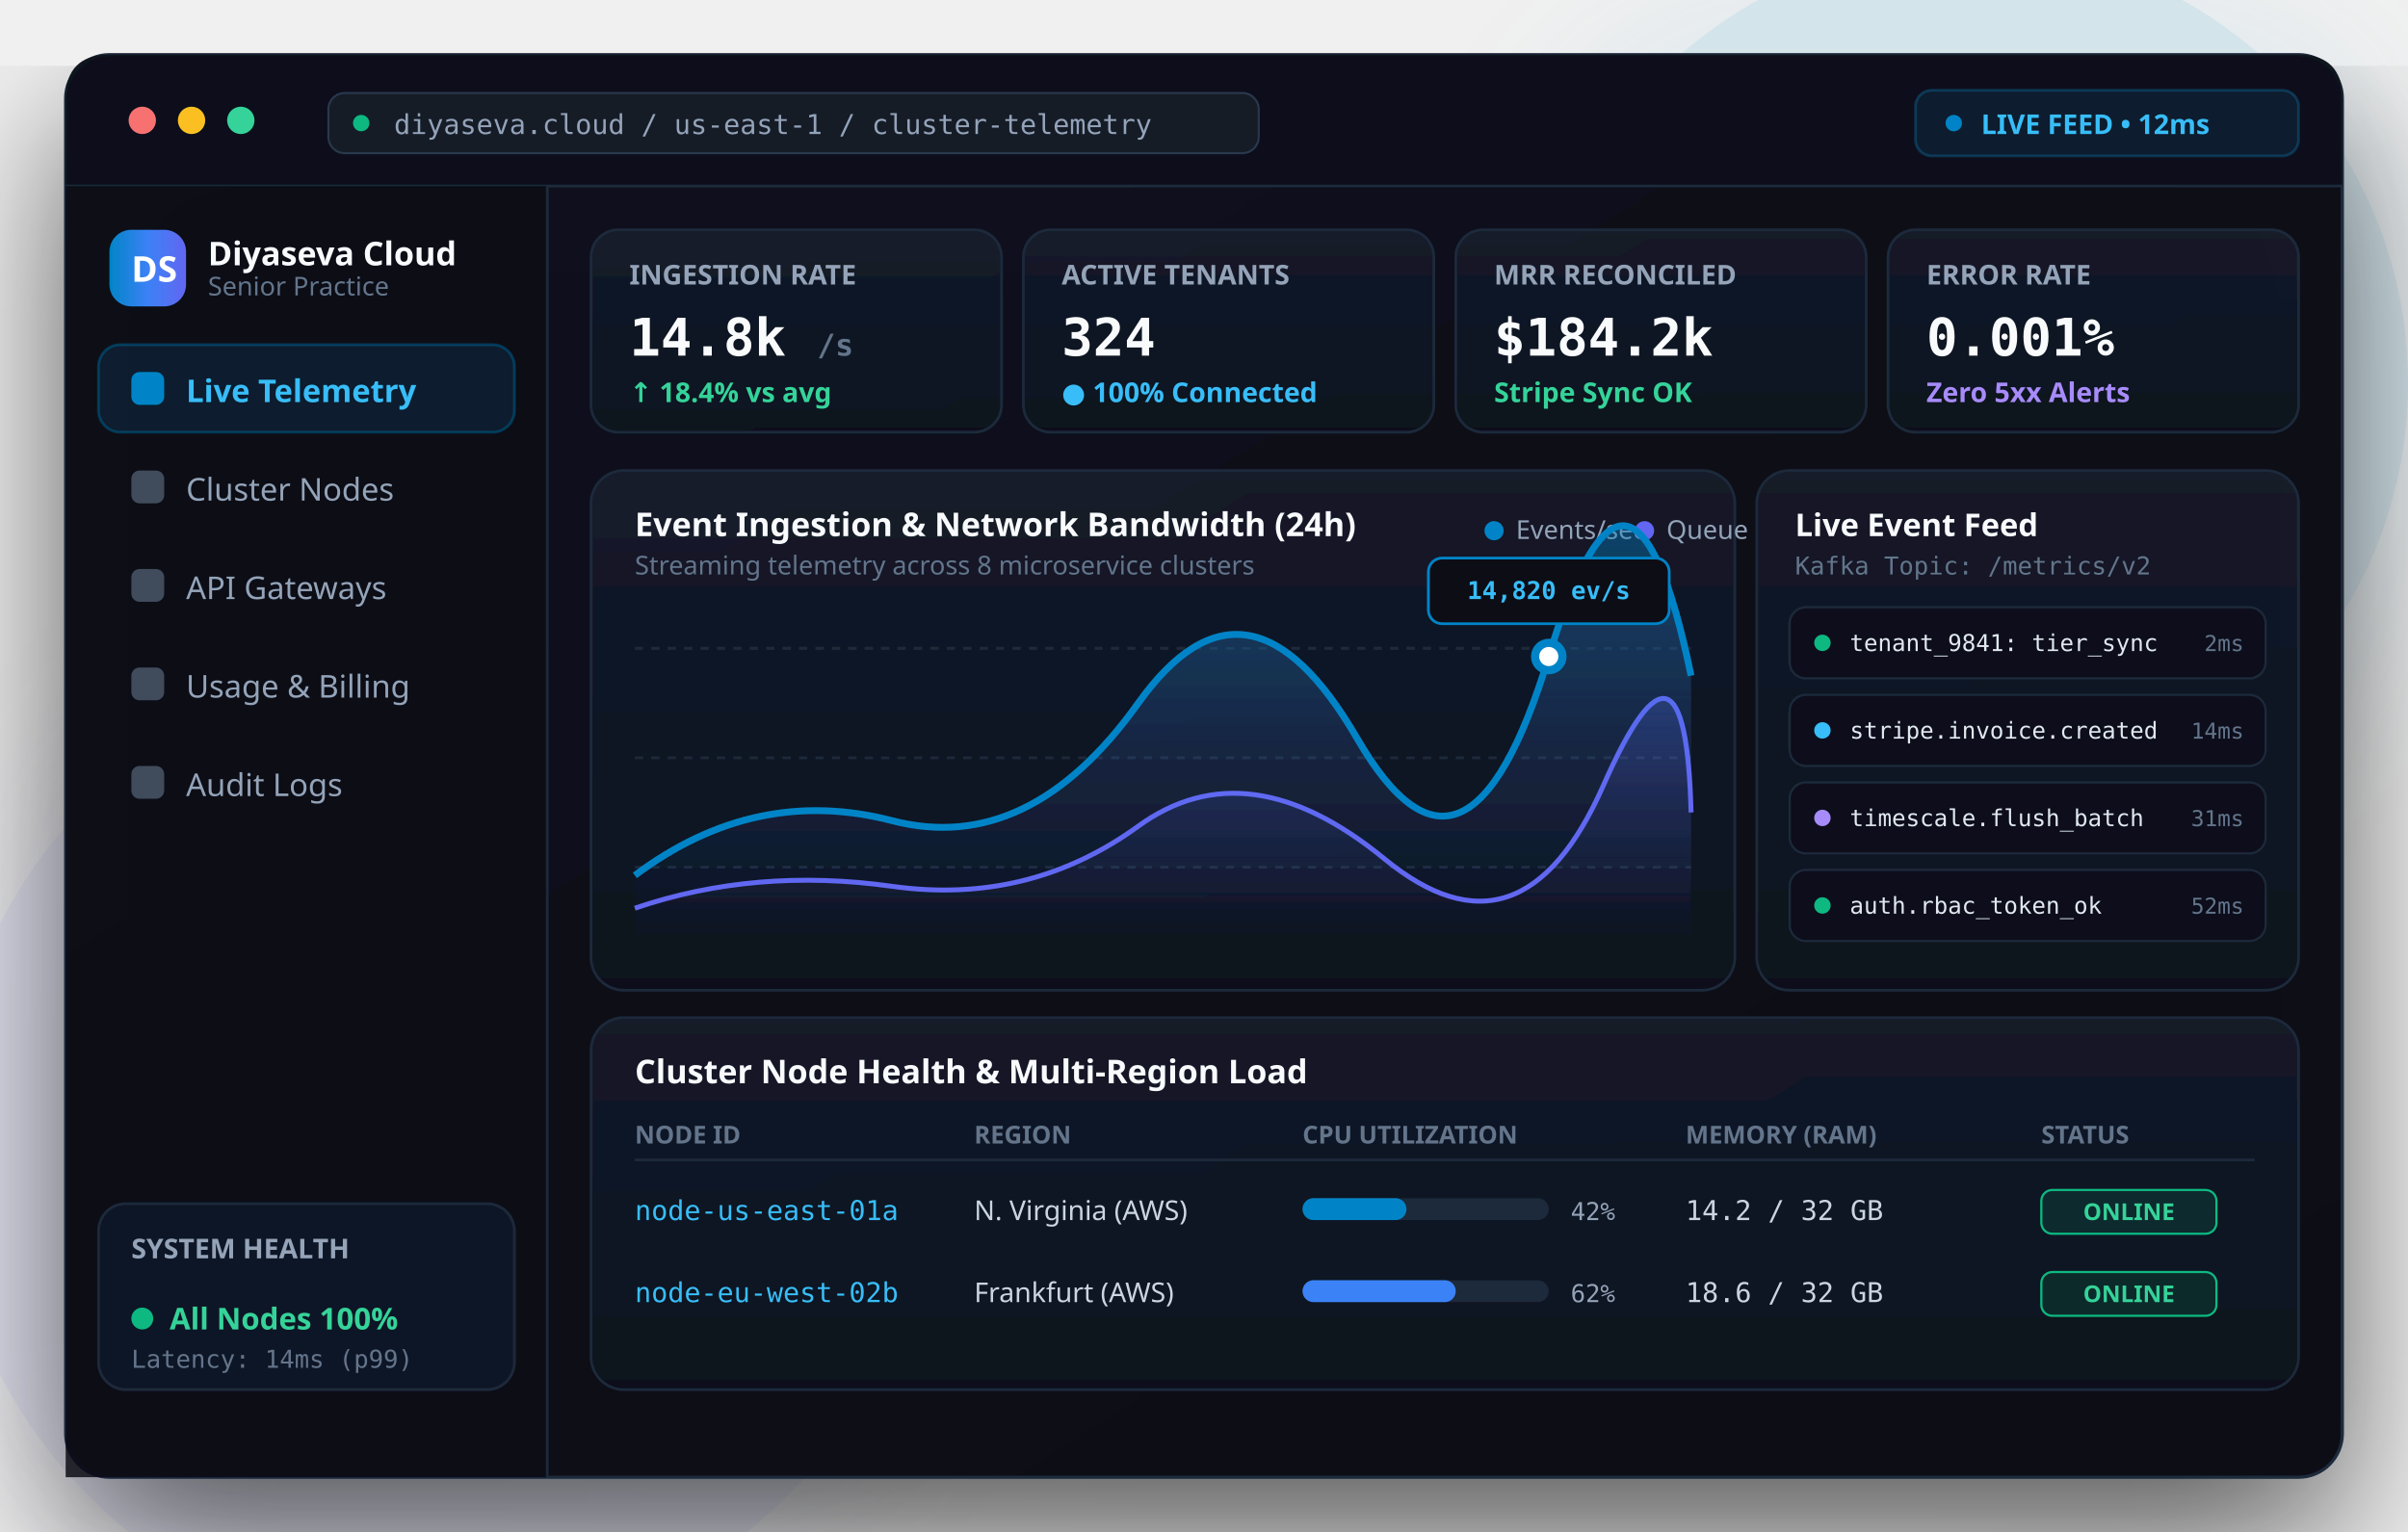
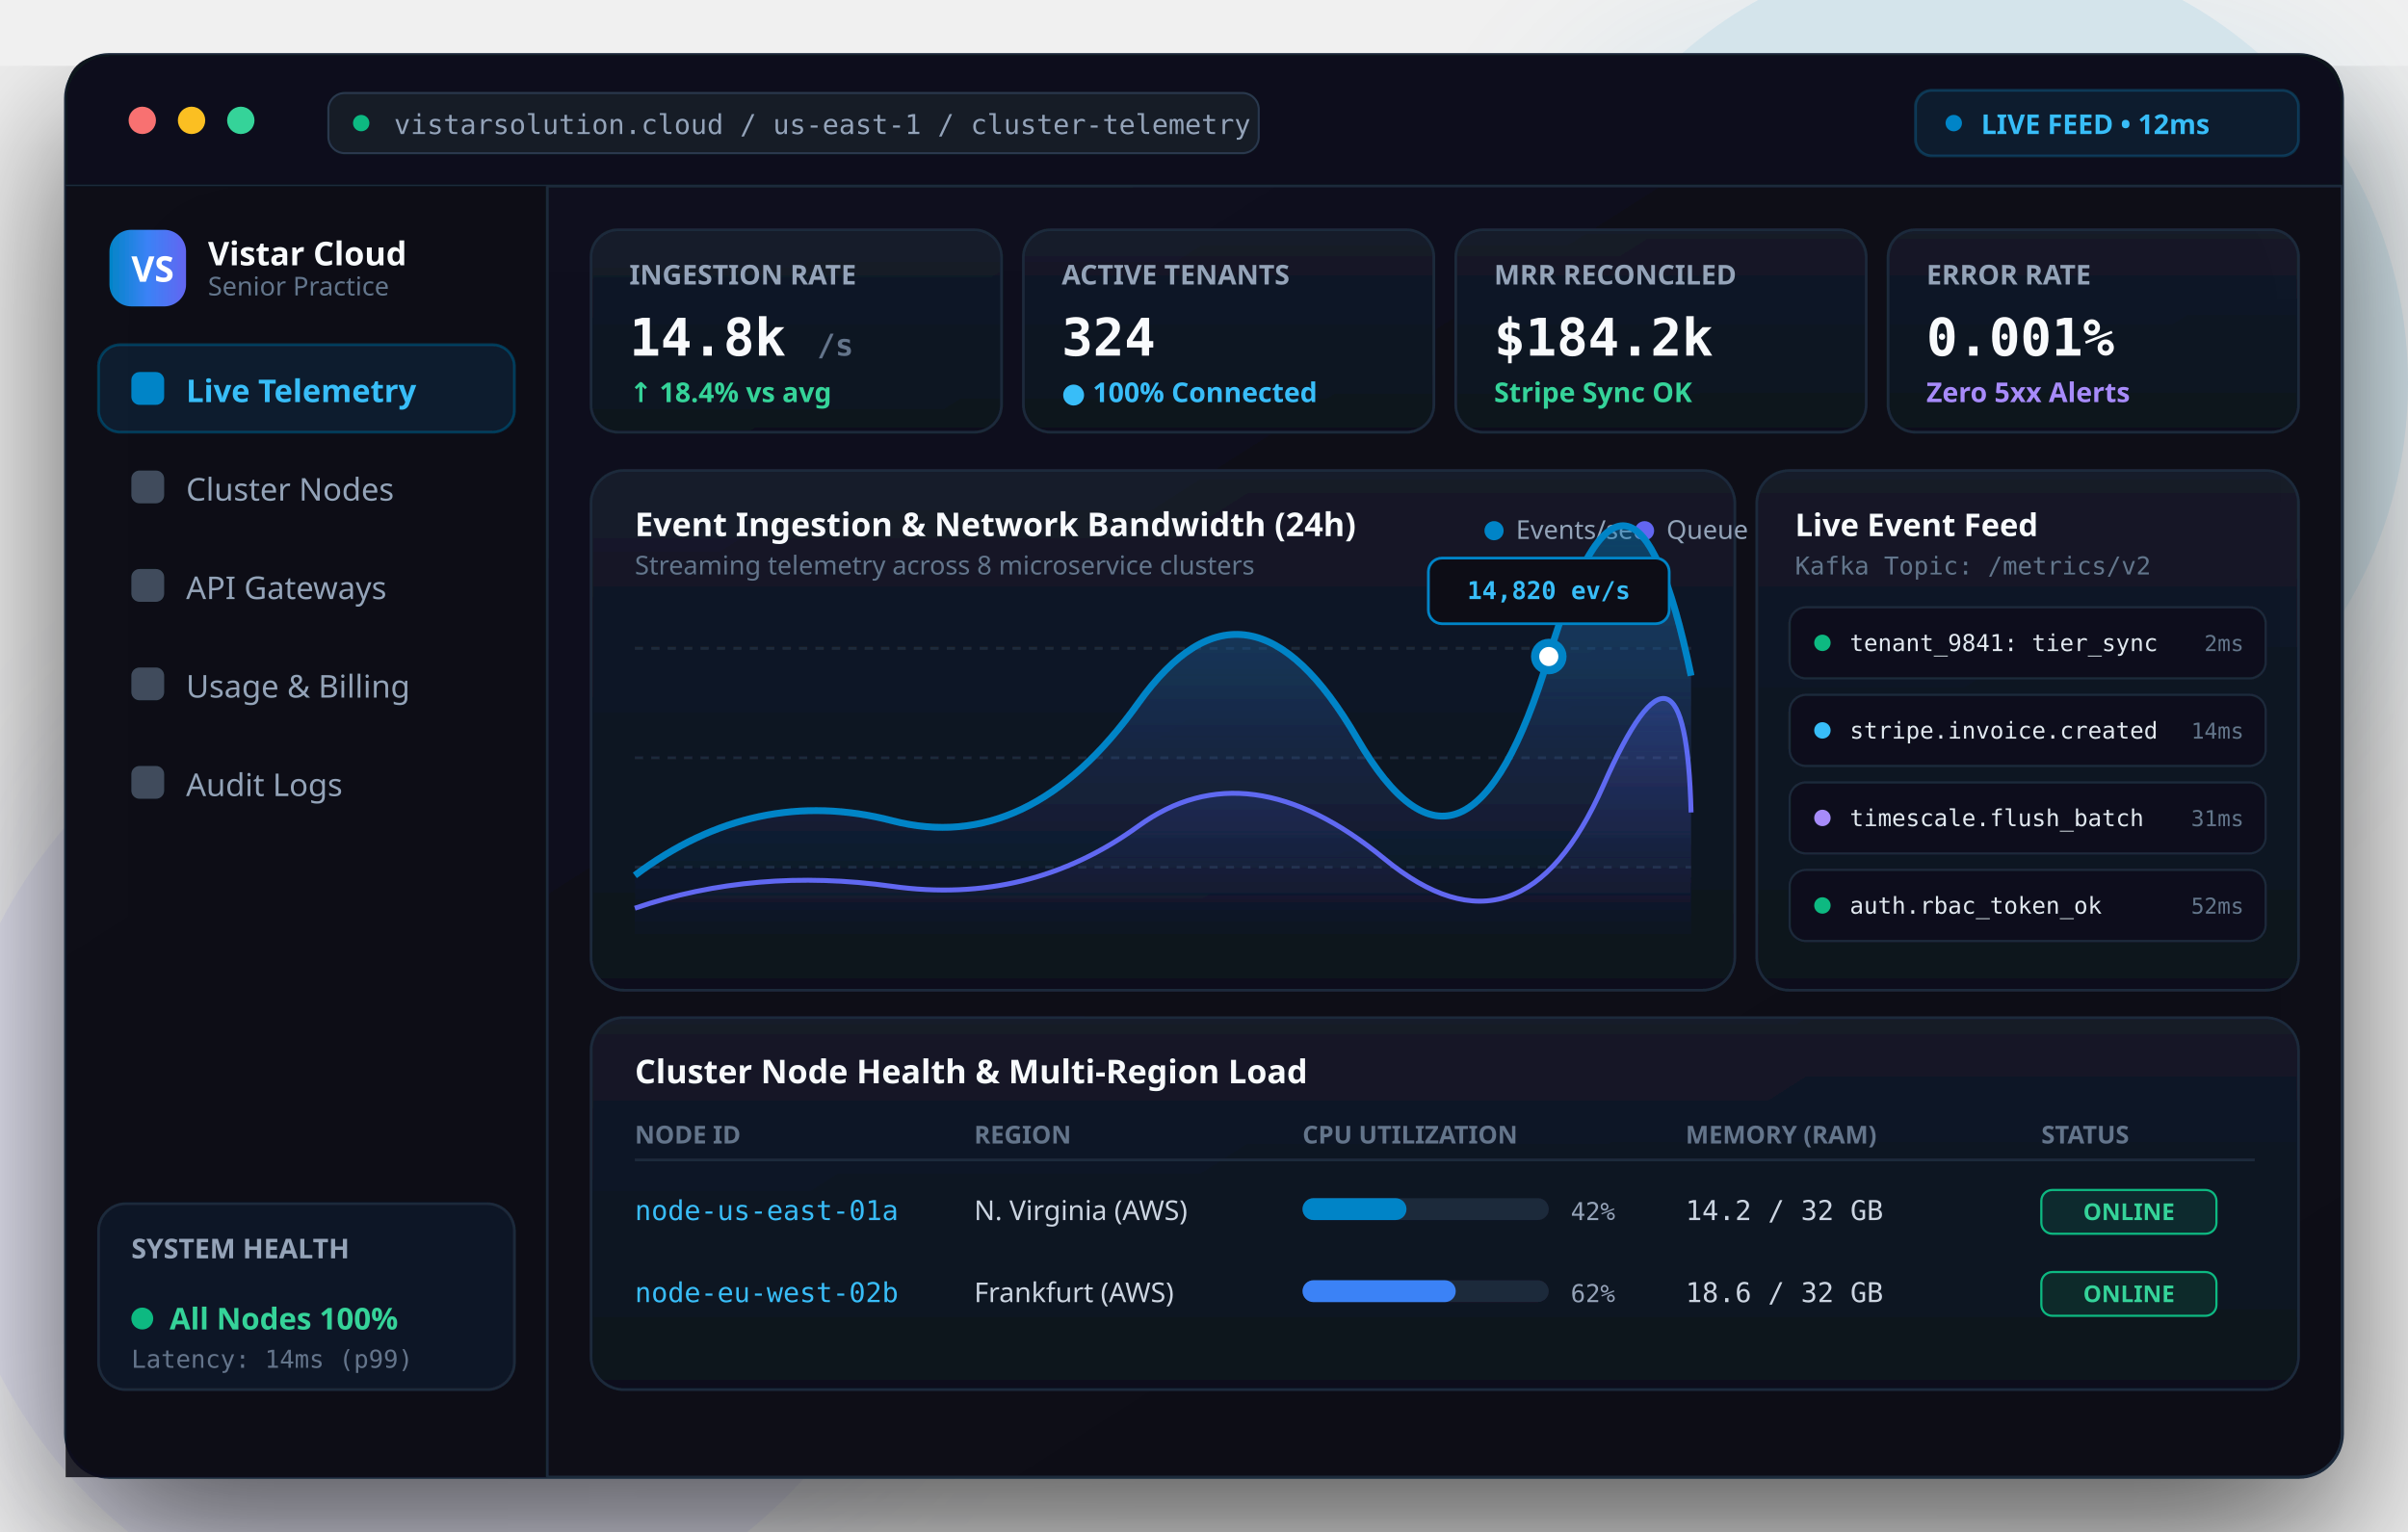
<svg xmlns="http://www.w3.org/2000/svg" viewBox="0 0 880 560" width="100%" height="100%" fill="none">
  <defs>
    <linearGradient id="heroCardBg" x1="0%" y1="0%" x2="100%" y2="100%">
      <stop offset="0%" stop-color="#0e131f" stop-opacity="0.98" />
      <stop offset="100%" stop-color="#080b12" stop-opacity="1" />
    </linearGradient>
    <linearGradient id="panelBg" x1="0%" y1="0%" x2="0%" y2="100%">
      <stop offset="0%" stop-color="#161f30" stop-opacity="0.7" />
      <stop offset="100%" stop-color="#0c121e" stop-opacity="0.85" />
    </linearGradient>
    <linearGradient id="brandGrad" x1="0%" y1="0%" x2="100%" y2="0%">
      <stop offset="0%" stop-color="#0284c7" />
      <stop offset="50%" stop-color="#3b82f6" />
      <stop offset="100%" stop-color="#6366f1" />
    </linearGradient>
    <linearGradient id="chartAreaGrad" x1="0%" y1="0%" x2="0%" y2="100%">
      <stop offset="0%" stop-color="#0284c7" stop-opacity="0.4" />
      <stop offset="60%" stop-color="#3b82f6" stop-opacity="0.12" />
      <stop offset="100%" stop-color="#3b82f6" stop-opacity="0.0" />
    </linearGradient>
    <linearGradient id="chartAreaGrad2" x1="0%" y1="0%" x2="0%" y2="100%">
      <stop offset="0%" stop-color="#6366f1" stop-opacity="0.25" />
      <stop offset="100%" stop-color="#6366f1" stop-opacity="0.0" />
    </linearGradient>
    <filter id="softGlow" x="-20%" y="-20%" width="140%" height="140%">
      <feGaussianBlur stdDeviation="32" result="blur" />
      <feComposite in="SourceGraphic" in2="blur" operator="over" />
    </filter>
    <filter id="frameShadow" x="-10%" y="-10%" width="120%" height="120%">
      <feDropShadow dx="0" dy="24" stdDeviation="32" flood-color="#000000" flood-opacity="0.65" />
    </filter>
  </defs>
  <circle cx="720" cy="140" r="160" fill="#0284c7" opacity="0.12" filter="url(#softGlow)" />
  <circle cx="160" cy="420" r="180" fill="#6366f1" opacity="0.10" filter="url(#softGlow)" />
  <g filter="url(#frameShadow)">
    <rect x="24" y="20" width="832" height="520" rx="16" fill="url(#heroCardBg)" stroke="#1e293b" stroke-width="1.2" />
    <path d="M 24 36 Q 24 20 40 20 L 840 20 Q 856 20 856 36 L 856 68 L 24 68 Z" fill="#0c111c" fill-opacity="0.95" />
    <line x1="24" y1="68" x2="856" y2="68" stroke="#1e293b" stroke-width="1" />
    <circle cx="52" cy="44" r="5" fill="#f87171" />
    <circle cx="70" cy="44" r="5" fill="#fbbf24" />
    <circle cx="88" cy="44" r="5" fill="#34d399" />
    <rect x="120" y="34" width="340" height="22" rx="6" fill="#151d2c" fill-opacity="0.8" stroke="#2a384d" stroke-width="0.75" />
    <circle cx="132" cy="45" r="3" fill="#10b981" />
-     <text x="144" y="49" fill="#94a3b8" font-family="'JetBrains Mono', monospace" font-size="10" font-weight="500">diyaseva.cloud / us-east-1 / cluster-telemetry</text>
+     <text x="144" y="49" fill="#94a3b8" font-family="'JetBrains Mono', monospace" font-size="10" font-weight="500">vistarsolution.cloud / us-east-1 / cluster-telemetry</text>
    <rect x="700" y="33" width="140" height="24" rx="6" fill="#0284c7" fill-opacity="0.12" stroke="#0284c7" stroke-opacity="0.3" />
    <circle cx="714" cy="45" r="3" fill="#0284c7" />
    <text x="724" y="49" fill="#38bdf8" font-family="system-ui, sans-serif" font-size="10" font-weight="600">LIVE FEED • 12ms</text>
    <rect x="24" y="68" width="176" height="472" fill="#090d16" fill-opacity="0.85" />
    <line x1="200" y1="68" x2="200" y2="540" stroke="#1e293b" stroke-width="1" />
    <rect x="40" y="84" width="28" height="28" rx="8" fill="url(#brandGrad)" />
-     <text x="48" y="103" fill="#ffffff" font-family="system-ui, sans-serif" font-size="13" font-weight="800">DS</text>
-     <text x="76" y="97" fill="#f8fafc" font-family="system-ui, sans-serif" font-size="12" font-weight="700">Diyaseva Cloud</text>
+     <text x="48" y="103" fill="#ffffff" font-family="system-ui, sans-serif" font-size="13" font-weight="800">VS</text>
+     <text x="76" y="97" fill="#f8fafc" font-family="system-ui, sans-serif" font-size="12" font-weight="700">Vistar Cloud</text>
    <text x="76" y="108" fill="#64748b" font-family="system-ui, sans-serif" font-size="9.5">Senior Practice</text>
    <g transform="translate(36, 126)">
      <rect x="0" y="0" width="152" height="32" rx="8" fill="#0284c7" fill-opacity="0.14" stroke="#0284c7" stroke-opacity="0.35" />
      <rect x="12" y="10" width="12" height="12" rx="3" fill="#0284c7" />
      <text x="32" y="21" fill="#38bdf8" font-family="system-ui, sans-serif" font-size="11.5" font-weight="600">Live Telemetry</text>
      <rect x="12" y="46" width="12" height="12" rx="3" fill="#64748b" fill-opacity="0.6" />
      <text x="32" y="57" fill="#94a3b8" font-family="system-ui, sans-serif" font-size="11.5" font-weight="500">Cluster Nodes</text>
      <rect x="12" y="82" width="12" height="12" rx="3" fill="#64748b" fill-opacity="0.6" />
      <text x="32" y="93" fill="#94a3b8" font-family="system-ui, sans-serif" font-size="11.5" font-weight="500">API Gateways</text>
      <rect x="12" y="118" width="12" height="12" rx="3" fill="#64748b" fill-opacity="0.6" />
      <text x="32" y="129" fill="#94a3b8" font-family="system-ui, sans-serif" font-size="11.5" font-weight="500">Usage &amp; Billing</text>
      <rect x="12" y="154" width="12" height="12" rx="3" fill="#64748b" fill-opacity="0.6" />
      <text x="32" y="165" fill="#94a3b8" font-family="system-ui, sans-serif" font-size="11.5" font-weight="500">Audit Logs</text>
    </g>
    <rect x="36" y="440" width="152" height="68" rx="10" fill="#101726" stroke="#1e293b" stroke-width="1" />
    <text x="48" y="460" fill="#94a3b8" font-family="system-ui, sans-serif" font-size="10" font-weight="600">SYSTEM HEALTH</text>
    <circle cx="52" cy="482" r="4" fill="#10b981" />
    <text x="62" y="486" fill="#34d399" font-family="system-ui, sans-serif" font-size="11" font-weight="600">All Nodes 100%</text>
    <text x="48" y="500" fill="#64748b" font-family="'JetBrains Mono', monospace" font-size="9">Latency: 14ms (p99)</text>
    <g transform="translate(216, 84)">
      <rect x="0" y="0" width="150" height="74" rx="10" fill="url(#panelBg)" stroke="#1e293b" stroke-width="1" />
      <text x="14" y="20" fill="#94a3b8" font-family="system-ui, sans-serif" font-size="10" font-weight="600">INGESTION RATE</text>
      <text x="14" y="46" fill="#f8fafc" font-family="'JetBrains Mono', monospace" font-size="19" font-weight="700">14.8k <tspan font-size="11" fill="#64748b">/s</tspan>
      </text>
      <text x="14" y="63" fill="#34d399" font-family="system-ui, sans-serif" font-size="10" font-weight="600">↑ 18.4% vs avg</text>
      <rect x="158" y="0" width="150" height="74" rx="10" fill="url(#panelBg)" stroke="#1e293b" stroke-width="1" />
      <text x="172" y="20" fill="#94a3b8" font-family="system-ui, sans-serif" font-size="10" font-weight="600">ACTIVE TENANTS</text>
      <text x="172" y="46" fill="#f8fafc" font-family="'JetBrains Mono', monospace" font-size="19" font-weight="700">324</text>
      <text x="172" y="63" fill="#38bdf8" font-family="system-ui, sans-serif" font-size="10" font-weight="600">● 100% Connected</text>
      <rect x="316" y="0" width="150" height="74" rx="10" fill="url(#panelBg)" stroke="#1e293b" stroke-width="1" />
      <text x="330" y="20" fill="#94a3b8" font-family="system-ui, sans-serif" font-size="10" font-weight="600">MRR RECONCILED</text>
      <text x="330" y="46" fill="#f8fafc" font-family="'JetBrains Mono', monospace" font-size="19" font-weight="700">$184.2k</text>
      <text x="330" y="63" fill="#34d399" font-family="system-ui, sans-serif" font-size="10" font-weight="600">Stripe Sync OK</text>
      <rect x="474" y="0" width="150" height="74" rx="10" fill="url(#panelBg)" stroke="#1e293b" stroke-width="1" />
      <text x="488" y="20" fill="#94a3b8" font-family="system-ui, sans-serif" font-size="10" font-weight="600">ERROR RATE</text>
      <text x="488" y="46" fill="#f8fafc" font-family="'JetBrains Mono', monospace" font-size="19" font-weight="700">0.001%</text>
      <text x="488" y="63" fill="#a78bfa" font-family="system-ui, sans-serif" font-size="10" font-weight="600">Zero 5xx Alerts</text>
    </g>
    <g transform="translate(216, 172)">
      <rect x="0" y="0" width="418" height="190" rx="12" fill="url(#panelBg)" stroke="#1e293b" stroke-width="1" />
      <text x="16" y="24" fill="#f8fafc" font-family="system-ui, sans-serif" font-size="12" font-weight="700">Event Ingestion &amp; Network Bandwidth (24h)</text>
      <text x="16" y="38" fill="#64748b" font-family="system-ui, sans-serif" font-size="9.5">Streaming telemetry across 8 microservice clusters</text>
      <circle cx="330" cy="22" r="3.5" fill="#0284c7" />
      <text x="338" y="25" fill="#94a3b8" font-family="system-ui, sans-serif" font-size="9.5">Events/sec</text>
      <circle cx="385" cy="22" r="3.5" fill="#6366f1" />
      <text x="393" y="25" fill="#94a3b8" font-family="system-ui, sans-serif" font-size="9.5">Queue</text>
      <line x1="16" y1="65" x2="402" y2="65" stroke="#1e293b" stroke-dasharray="3,3" stroke-width="1" />
      <line x1="16" y1="105" x2="402" y2="105" stroke="#1e293b" stroke-dasharray="3,3" stroke-width="1" />
      <line x1="16" y1="145" x2="402" y2="145" stroke="#1e293b" stroke-dasharray="3,3" stroke-width="1" />
      <path d="M 16 160 Q 60 145 110 152 T 200 130 T 290 142 T 370 115 T 402 125 L 402 170 L 16 170 Z" fill="url(#chartAreaGrad2)" />
      <path d="M 16 160 Q 60 145 110 152 T 200 130 T 290 142 T 370 115 T 402 125" fill="none" stroke="#6366f1" stroke-width="1.8" />
      <path d="M 16 148 Q 60 115 110 128 T 200 85 T 280 98 T 350 68 T 402 75 L 402 170 L 16 170 Z" fill="url(#chartAreaGrad)" />
      <path d="M 16 148 Q 60 115 110 128 T 200 85 T 280 98 T 350 68 T 402 75" fill="none" stroke="#0284c7" stroke-width="2.5" />
      <circle cx="350" cy="68" r="5" fill="#ffffff" stroke="#0284c7" stroke-width="3" />
      <rect x="306" y="32" width="88" height="24" rx="5" fill="#090e18" stroke="#0284c7" stroke-width="1" />
      <text x="350" y="47" fill="#38bdf8" font-family="'JetBrains Mono', monospace" font-size="9" font-weight="700" text-anchor="middle">14,820 ev/s</text>
    </g>
    <g transform="translate(642, 172)">
      <rect x="0" y="0" width="198" height="190" rx="12" fill="url(#panelBg)" stroke="#1e293b" stroke-width="1" />
      <text x="14" y="24" fill="#f8fafc" font-family="system-ui, sans-serif" font-size="11.5" font-weight="700">Live Event Feed</text>
      <text x="14" y="38" fill="#64748b" font-family="'JetBrains Mono', monospace" font-size="9">Kafka Topic: /metrics/v2</text>
      <rect x="12" y="50" width="174" height="26" rx="6" fill="#0c111c" stroke="#1e293b" stroke-width="0.8" />
      <circle cx="24" cy="63" r="3" fill="#10b981" />
      <text x="34" y="66" fill="#e2e8f0" font-family="'JetBrains Mono', monospace" font-size="8.5">tenant_9841: tier_sync</text>
      <text x="178" y="66" fill="#64748b" font-family="'JetBrains Mono', monospace" font-size="8" text-anchor="end">2ms</text>
      <rect x="12" y="82" width="174" height="26" rx="6" fill="#0c111c" stroke="#1e293b" stroke-width="0.8" />
      <circle cx="24" cy="95" r="3" fill="#38bdf8" />
      <text x="34" y="98" fill="#e2e8f0" font-family="'JetBrains Mono', monospace" font-size="8.5">stripe.invoice.created</text>
      <text x="178" y="98" fill="#64748b" font-family="'JetBrains Mono', monospace" font-size="8" text-anchor="end">14ms</text>
      <rect x="12" y="114" width="174" height="26" rx="6" fill="#0c111c" stroke="#1e293b" stroke-width="0.8" />
      <circle cx="24" cy="127" r="3" fill="#a78bfa" />
      <text x="34" y="130" fill="#e2e8f0" font-family="'JetBrains Mono', monospace" font-size="8.5">timescale.flush_batch</text>
      <text x="178" y="130" fill="#64748b" font-family="'JetBrains Mono', monospace" font-size="8" text-anchor="end">31ms</text>
      <rect x="12" y="146" width="174" height="26" rx="6" fill="#0c111c" stroke="#1e293b" stroke-width="0.8" />
      <circle cx="24" cy="159" r="3" fill="#10b981" />
      <text x="34" y="162" fill="#e2e8f0" font-family="'JetBrains Mono', monospace" font-size="8.5">auth.rbac_token_ok</text>
      <text x="178" y="162" fill="#64748b" font-family="'JetBrains Mono', monospace" font-size="8" text-anchor="end">52ms</text>
    </g>
    <g transform="translate(216, 372)">
      <rect x="0" y="0" width="624" height="136" rx="12" fill="url(#panelBg)" stroke="#1e293b" stroke-width="1" />
      <text x="16" y="24" fill="#f8fafc" font-family="system-ui, sans-serif" font-size="12" font-weight="700">Cluster Node Health &amp; Multi-Region Load</text>
      <text x="16" y="46" fill="#64748b" font-family="system-ui, sans-serif" font-size="9" font-weight="600">NODE ID</text>
      <text x="140" y="46" fill="#64748b" font-family="system-ui, sans-serif" font-size="9" font-weight="600">REGION</text>
      <text x="260" y="46" fill="#64748b" font-family="system-ui, sans-serif" font-size="9" font-weight="600">CPU UTILIZATION</text>
      <text x="400" y="46" fill="#64748b" font-family="system-ui, sans-serif" font-size="9" font-weight="600">MEMORY (RAM)</text>
      <text x="530" y="46" fill="#64748b" font-family="system-ui, sans-serif" font-size="9" font-weight="600">STATUS</text>
      <line x1="16" y1="52" x2="608" y2="52" stroke="#1e293b" stroke-width="1" />
      <text x="16" y="74" fill="#38bdf8" font-family="'JetBrains Mono', monospace" font-size="10">node-us-east-01a</text>
      <text x="140" y="74" fill="#cbd5e1" font-family="system-ui, sans-serif" font-size="10">N. Virginia (AWS)</text>
      <rect x="260" y="66" width="90" height="8" rx="4" fill="#1e293b" />
      <rect x="260" y="66" width="38" height="8" rx="4" fill="#0284c7" />
      <text x="358" y="74" fill="#94a3b8" font-family="'JetBrains Mono', monospace" font-size="9">42%</text>
      <text x="400" y="74" fill="#cbd5e1" font-family="'JetBrains Mono', monospace" font-size="10">14.2 / 32 GB</text>
      <rect x="530" y="63" width="64" height="16" rx="4" fill="#065f46" fill-opacity="0.3" stroke="#10b981" stroke-width="0.8" />
      <text x="562" y="74" fill="#34d399" font-family="system-ui, sans-serif" font-size="8.5" font-weight="700" text-anchor="middle">ONLINE</text>
      <text x="16" y="104" fill="#38bdf8" font-family="'JetBrains Mono', monospace" font-size="10">node-eu-west-02b</text>
      <text x="140" y="104" fill="#cbd5e1" font-family="system-ui, sans-serif" font-size="10">Frankfurt (AWS)</text>
      <rect x="260" y="96" width="90" height="8" rx="4" fill="#1e293b" />
      <rect x="260" y="96" width="56" height="8" rx="4" fill="#3b82f6" />
      <text x="358" y="104" fill="#94a3b8" font-family="'JetBrains Mono', monospace" font-size="9">62%</text>
      <text x="400" y="104" fill="#cbd5e1" font-family="'JetBrains Mono', monospace" font-size="10">18.6 / 32 GB</text>
      <rect x="530" y="93" width="64" height="16" rx="4" fill="#065f46" fill-opacity="0.3" stroke="#10b981" stroke-width="0.8" />
      <text x="562" y="104" fill="#34d399" font-family="system-ui, sans-serif" font-size="8.5" font-weight="700" text-anchor="middle">ONLINE</text>
    </g>
  </g>
</svg>
